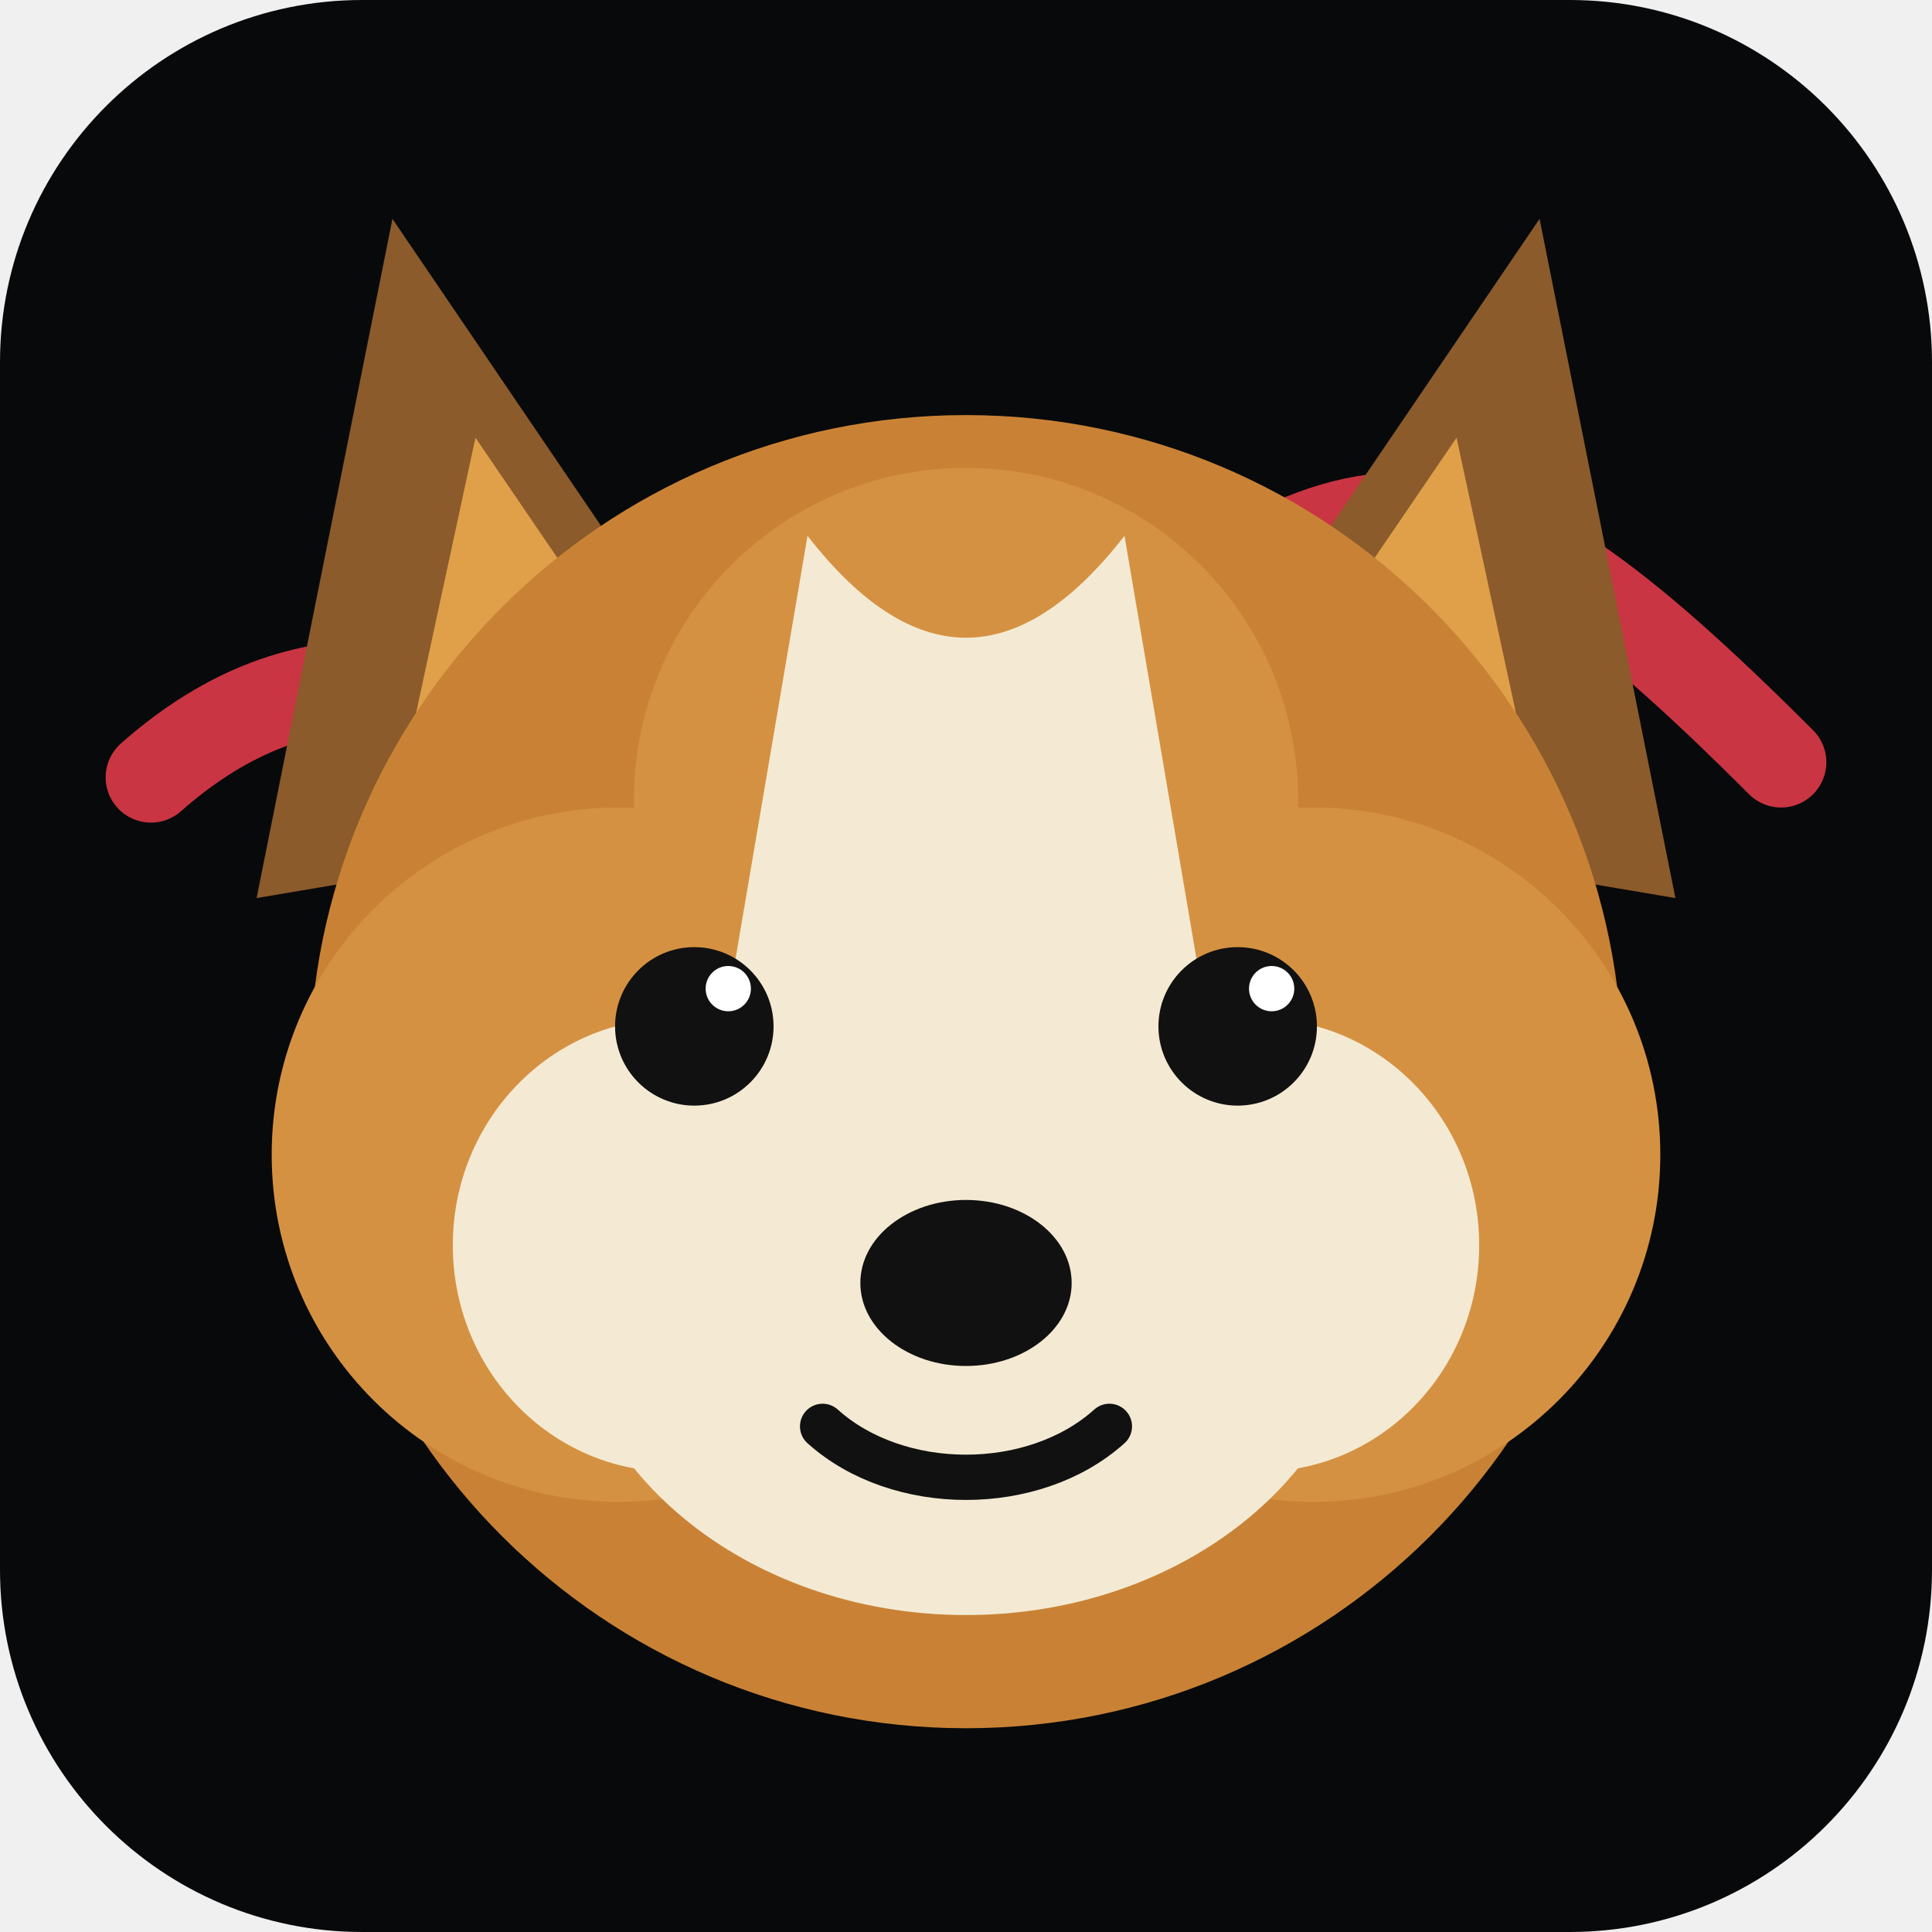
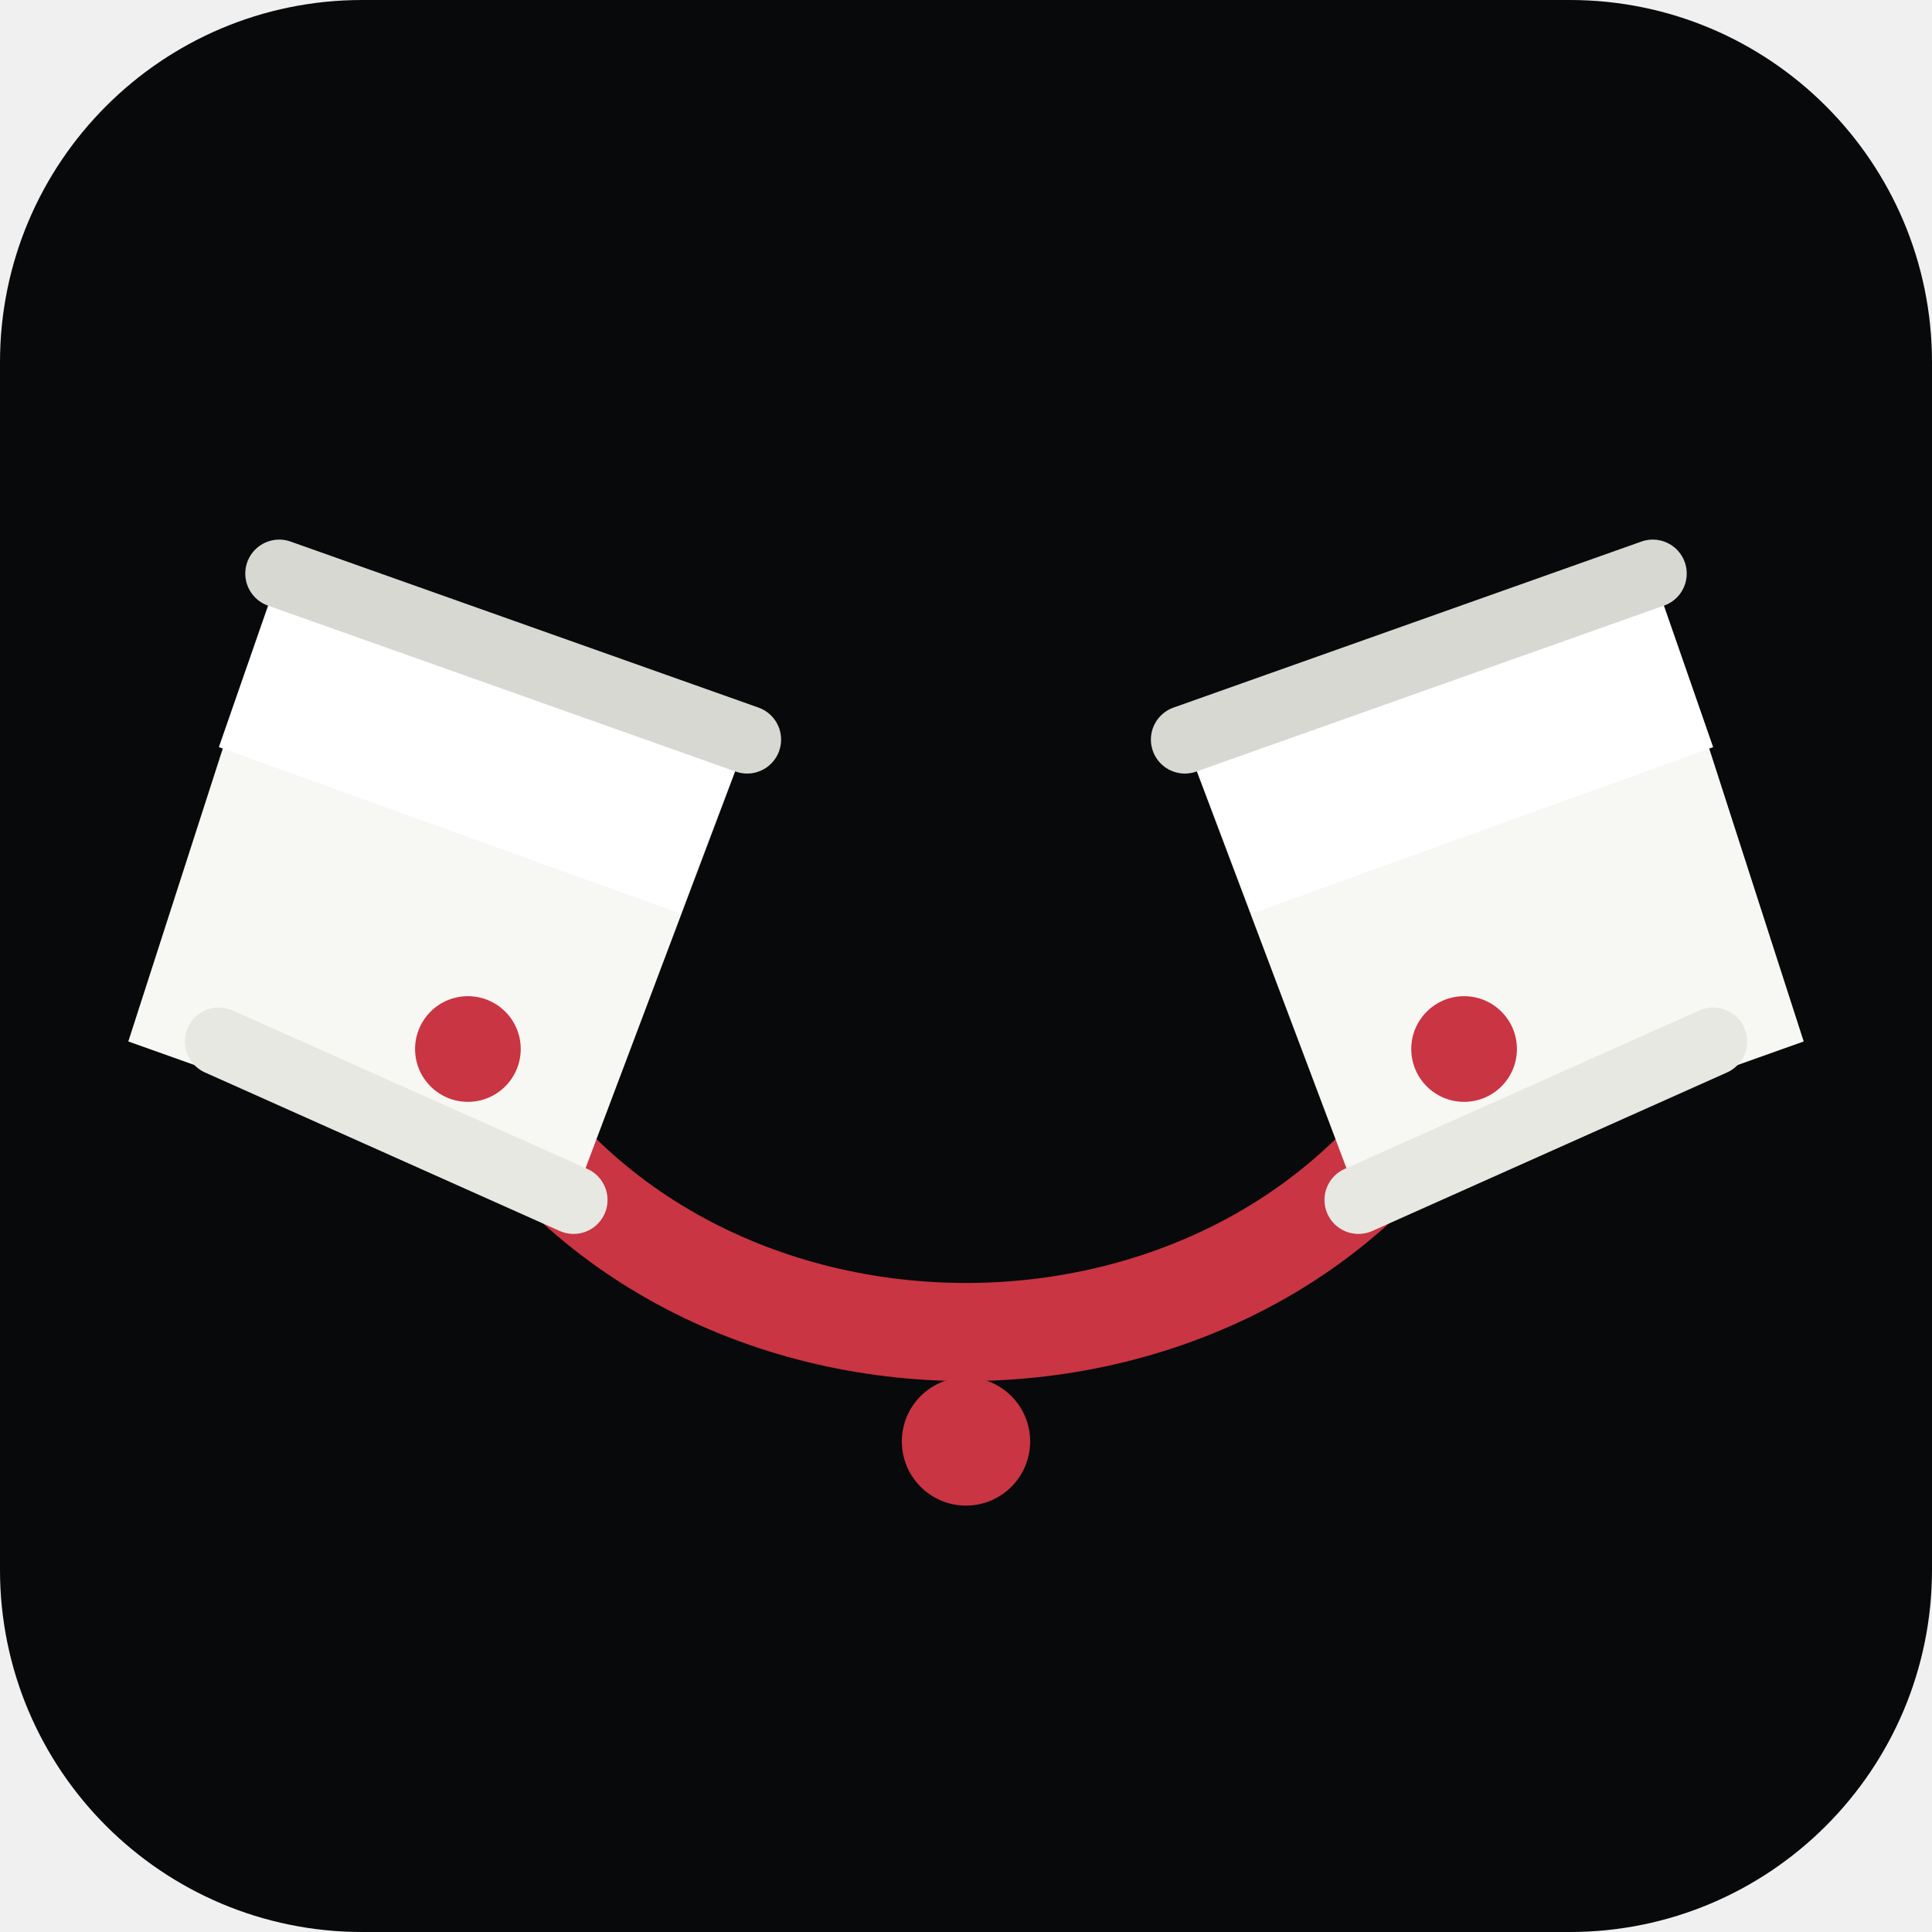
<svg xmlns="http://www.w3.org/2000/svg" width="512" height="512" viewBox="0 0 512 512" role="img" aria-labelledby="title desc">
  <rect width="512" height="512" rx="96" fill="#08090b" />
-   <path d="M40 206 C124 132 194 256 278 188 S386 116 472 202" fill="none" stroke="#c93542" stroke-width="24" stroke-linecap="round" />
  <g>
-     <polygon points="104,58 210,214 68,238" fill="#8b5b2b" />
-     <polygon points="408,58 302,214 444,238" fill="#8b5b2b" />
-     <polygon points="126,116 186,204 104,218" fill="#e0a04a" />
-     <polygon points="386,116 326,204 408,218" fill="#e0a04a" />
-     <circle cx="256" cy="284" r="174" fill="#c98235" />
-     <circle cx="164" cy="306" r="92" fill="#d59142" />
-     <circle cx="348" cy="306" r="92" fill="#d59142" />
-     <circle cx="256" cy="212" r="88" fill="#d59142" />
-     <path d="M214 142 C242 178 270 178 298 142 L330 330 C306 376 288 416 256 426 C224 416 206 376 182 330 Z" fill="#f4ead3" />
-     <ellipse cx="256" cy="340" rx="106" ry="88" fill="#f4ead3" />
-     <ellipse cx="178" cy="330" rx="58" ry="60" fill="#f4ead3" />
-     <ellipse cx="334" cy="330" rx="58" ry="60" fill="#f4ead3" />
-     <circle cx="184" cy="272" r="21" fill="#111" />
-     <circle cx="328" cy="272" r="21" fill="#111" />
-     <circle cx="193" cy="262" r="6" fill="#fff" />
-     <circle cx="337" cy="262" r="6" fill="#fff" />
-     <ellipse cx="256" cy="340" rx="28" ry="22" fill="#111" />
-     <path d="M218 378 C238 396 274 396 294 378" fill="none" stroke="#111" stroke-width="12" stroke-linecap="round" />
+     <path d="M124 278 C178 378 334 378 388 278" fill="none" stroke="#c93542" stroke-width="26" stroke-linecap="round" />
+     <circle cx="256" cy="382" r="17" fill="#c93542" />
+     <polygon points="74,152 198,196 152,318 34,276" fill="#f7f7f4" />
+     <polygon points="74,152 198,196 180,242 58,198" fill="#ffffff" />
+     <path d="M74 152 L198 196" fill="none" stroke="#d8d8d2" stroke-width="18" stroke-linecap="round" />
+     <path d="M58 276 L152 318" fill="none" stroke="#e8e8e2" stroke-width="18" stroke-linecap="round" />
+     <circle cx="124" cy="278" r="14" fill="#c93542" />
+     <polygon points="438,152 314,196 360,318 478,276" fill="#f7f7f4" />
+     <polygon points="438,152 314,196 332,242 454,198" fill="#ffffff" />
+     <path d="M438 152 L314 196" fill="none" stroke="#d8d8d2" stroke-width="18" stroke-linecap="round" />
+     <path d="M454 276 L360 318" fill="none" stroke="#e8e8e2" stroke-width="18" stroke-linecap="round" />
+     <circle cx="388" cy="278" r="14" fill="#c93542" />
  </g>
</svg>
